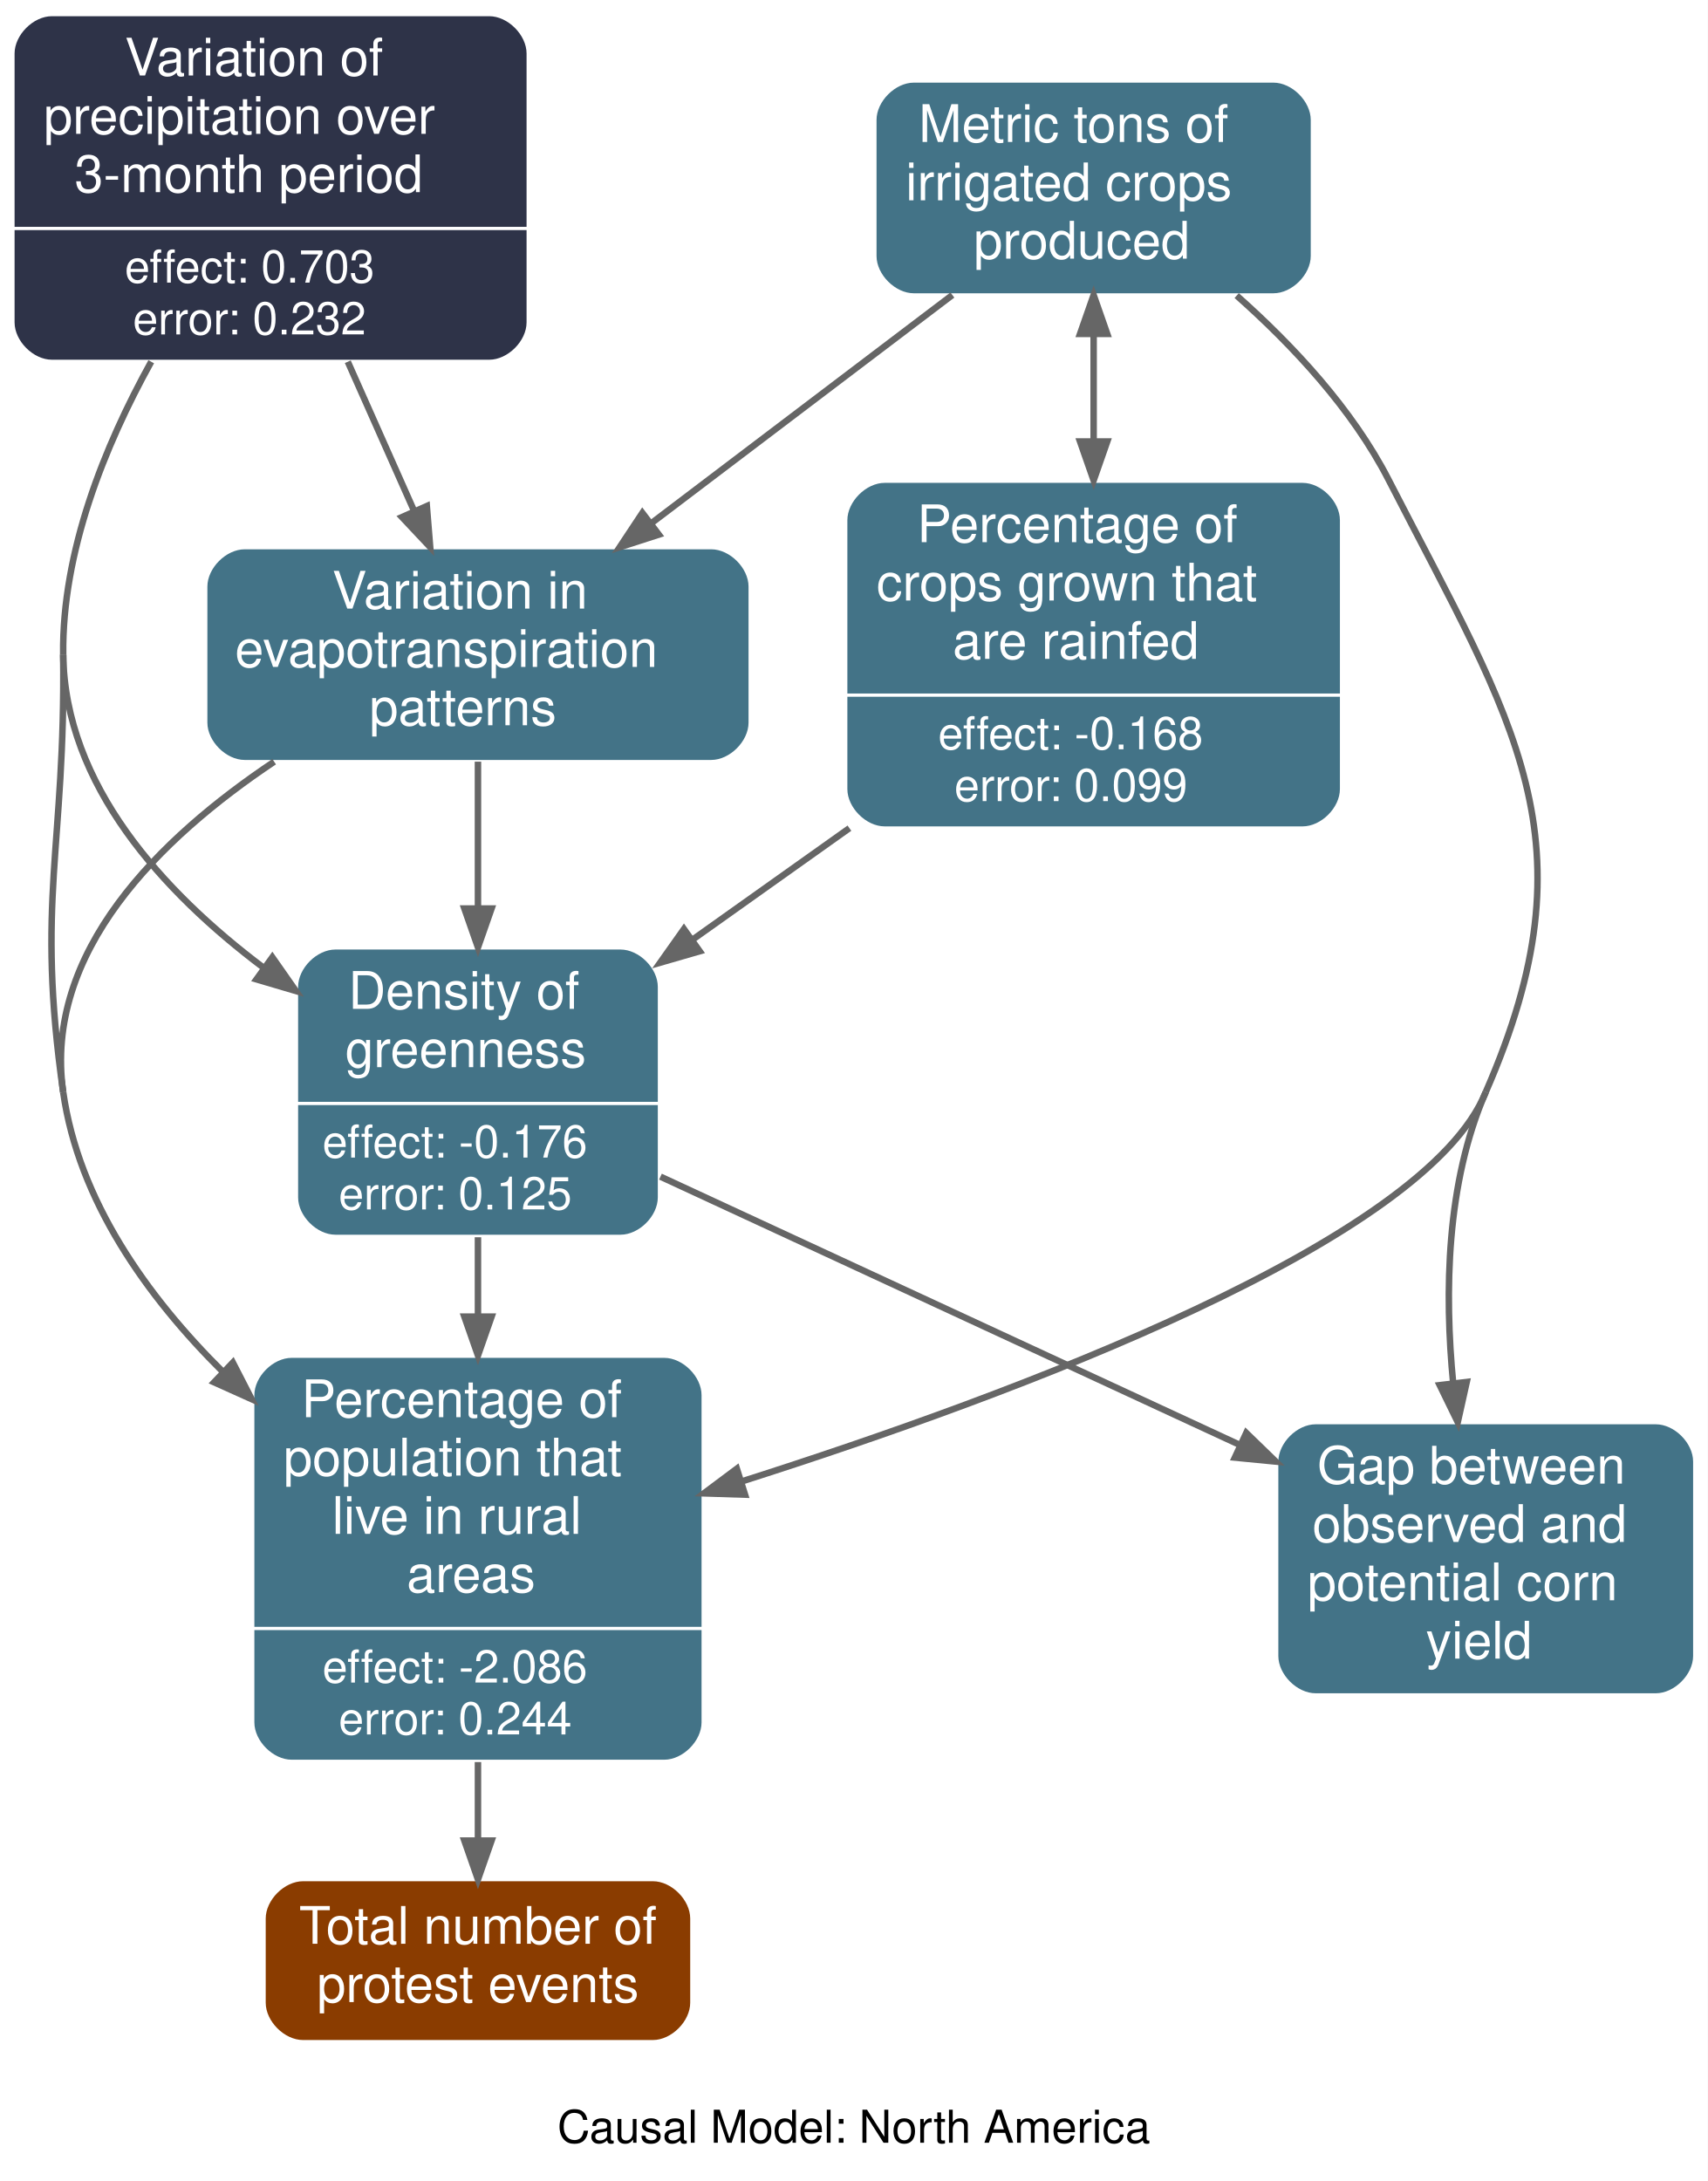
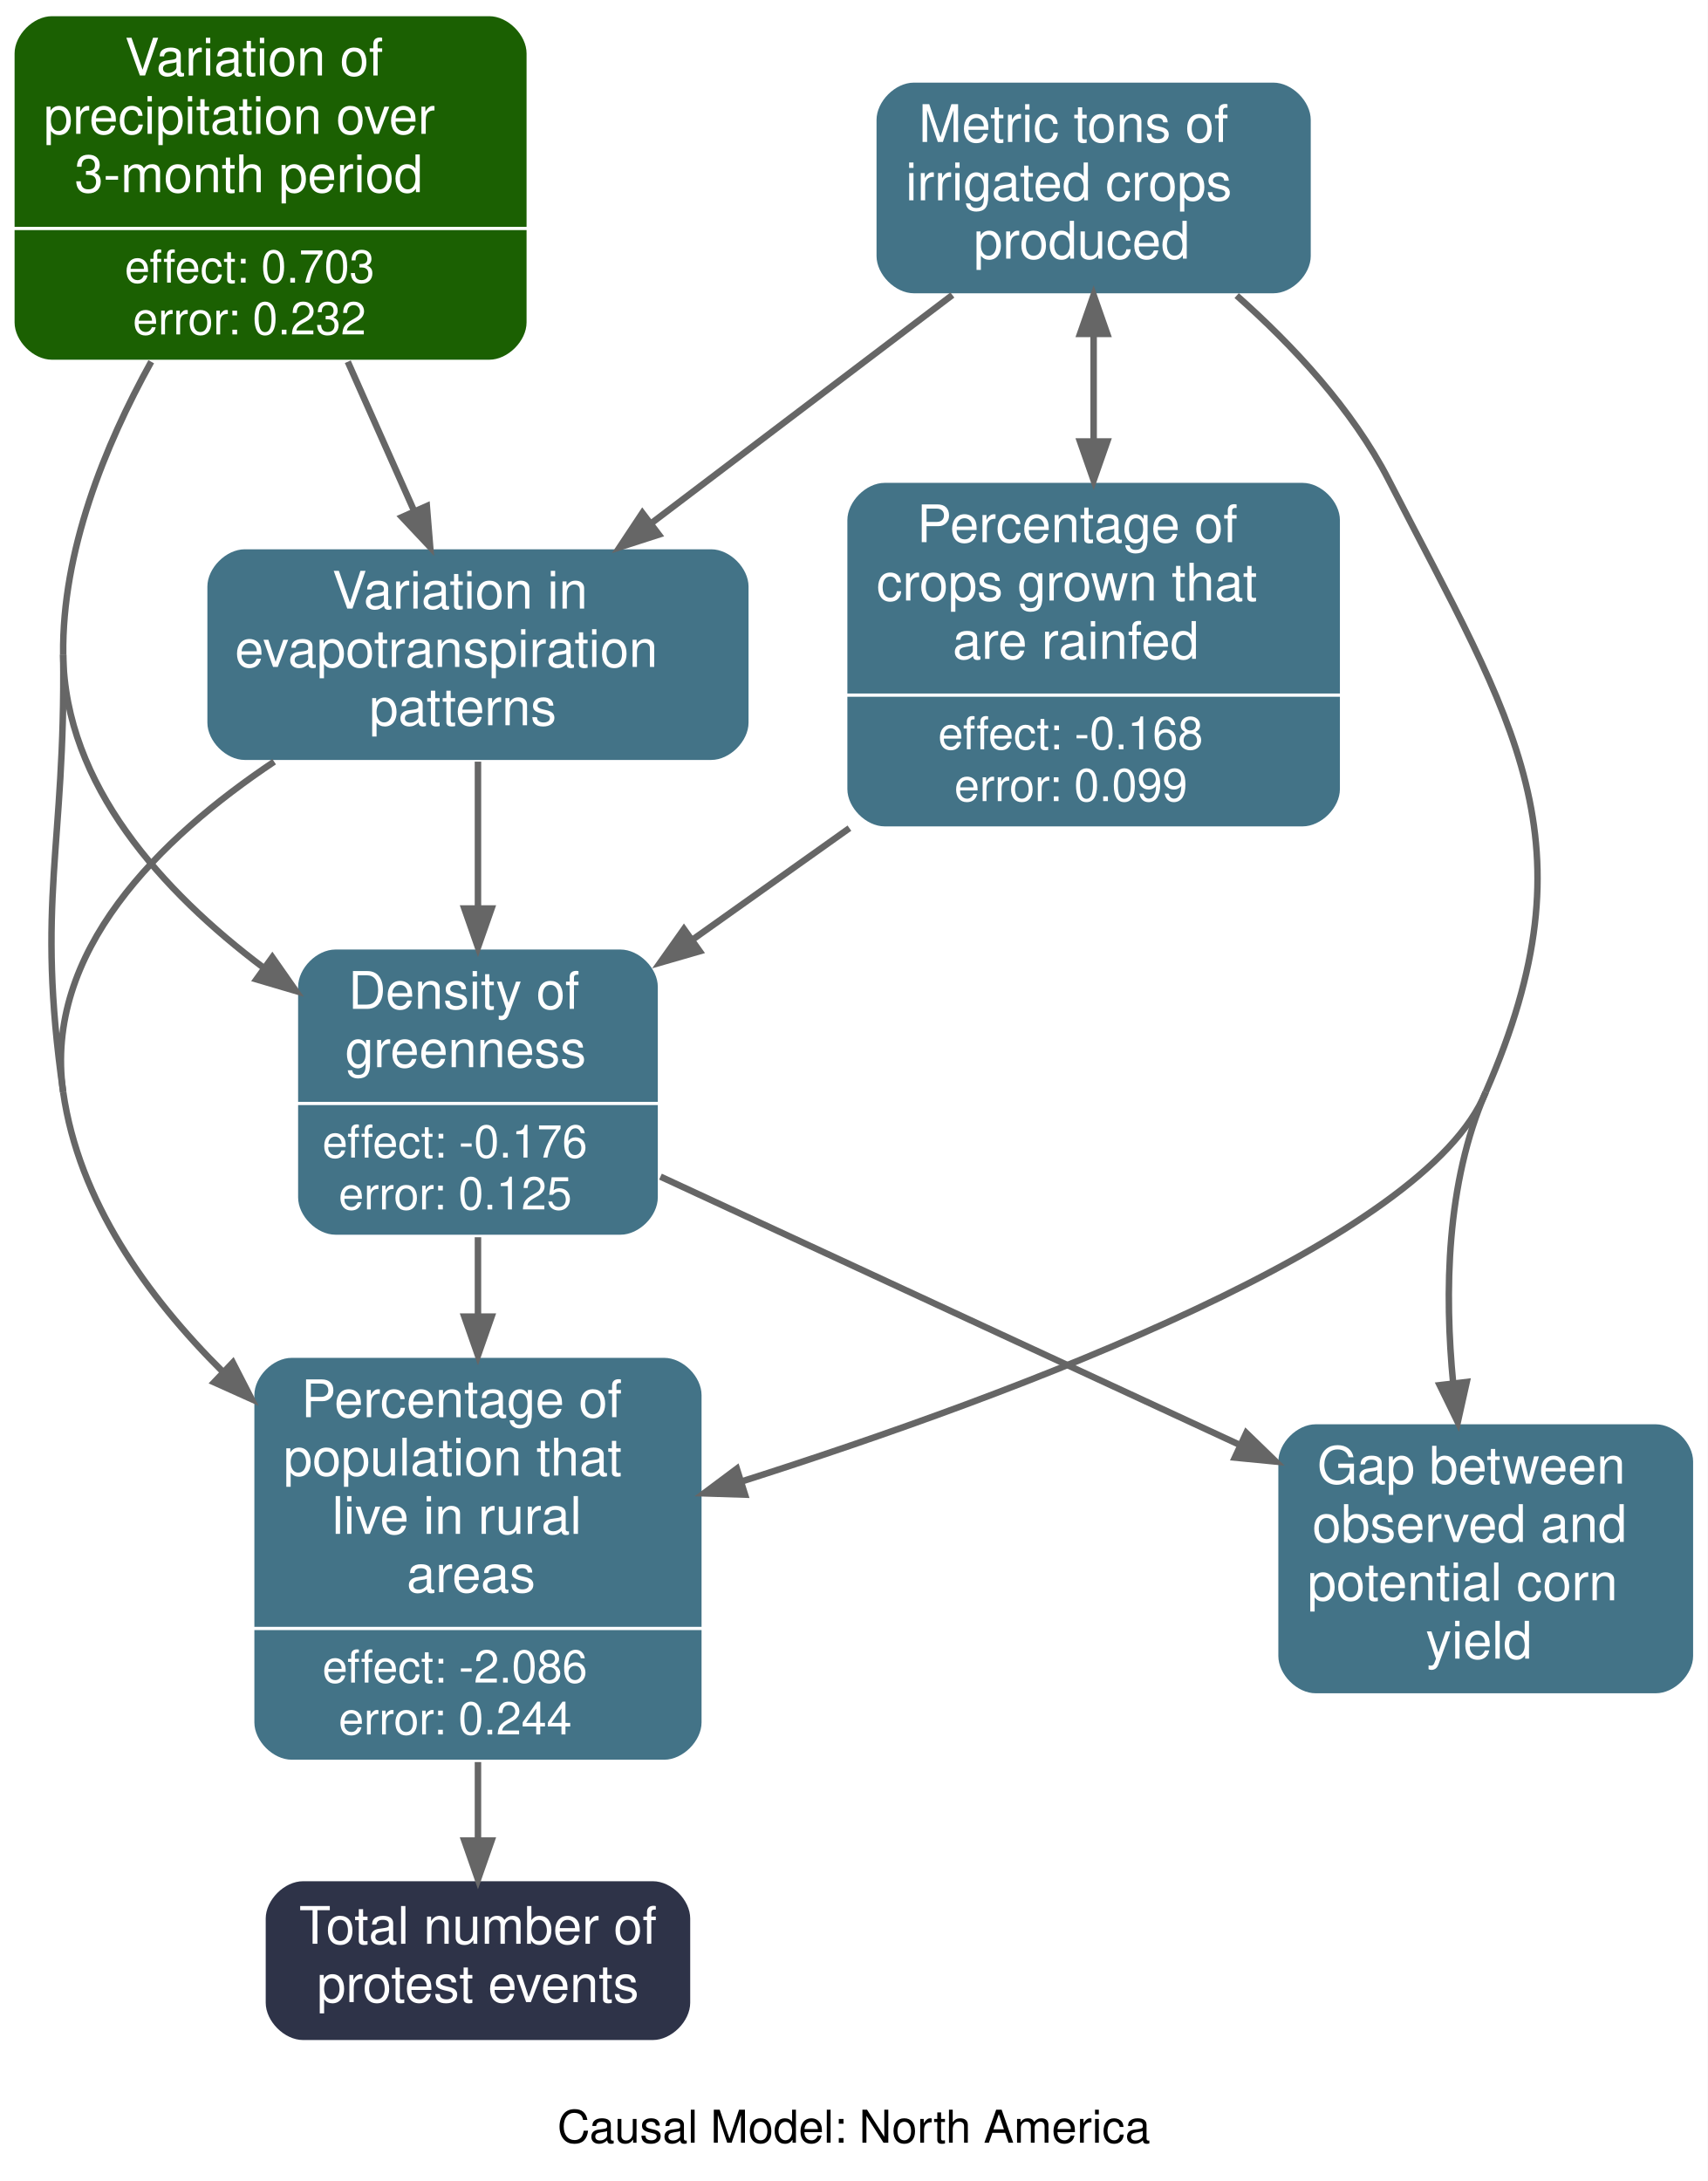
<svg xmlns="http://www.w3.org/2000/svg" width="" height="" viewBox="0.00 0.00 527.00 673.00" preserveAspectRatio="xMinYMin">
  <g id="graph0" class="graph" transform="scale(1 1) rotate(0) translate(4 669)">
    <polygon fill="#ffffff" stroke="transparent" points="-4,4 -4,-669 523,-669 523,4 -4,4" />
    <text text-anchor="middle" x="259.5" y="-7.8" font-family="Helvetica, Arial, sans-serif" font-size="14.00" fill="#000000">Causal Model: North America</text>
    <g id="node1" class="node rankB">
      <path fill="none" stroke="#000000" d="M86,-125.5C86,-125.5 201,-125.5 201,-125.5 207,-125.5 213,-131.5 213,-137.5 213,-137.5 213,-238.5 213,-238.5 213,-244.5 207,-250.5 201,-250.5 201,-250.5 86,-250.5 86,-250.5 80,-250.5 74,-244.5 74,-238.5 74,-238.5 74,-137.5 74,-137.5 74,-131.5 80,-125.5 86,-125.5" />
      <text text-anchor="start" x="89" y="-231.7" font-family="Helvetica, Arial, sans-serif" font-size="16.00" fill="#000000">Percentage of</text>
      <text text-anchor="start" x="83.5" y="-213.7" font-family="Helvetica, Arial, sans-serif" font-size="16.00" fill="#000000">population that</text>
      <text text-anchor="start" x="98.5" y="-195.7" font-family="Helvetica, Arial, sans-serif" font-size="16.00" fill="#000000">live in rural</text>
      <text text-anchor="start" x="121.5" y="-177.7" font-family="Helvetica, Arial, sans-serif" font-size="16.00" fill="#000000">areas</text>
      <polyline fill="none" stroke="#000000" points="74,-166.5 213,-166.5 " />
      <text text-anchor="start" x="95.5" y="-149.8" font-family="Helvetica, Arial, sans-serif" font-size="14.00" fill="#000000">effect: -2.086</text>
      <text text-anchor="start" x="100.5" y="-133.8" font-family="Helvetica, Arial, sans-serif" font-size="14.00" fill="#000000">error: 0.244</text>
    </g>
    <g id="node8" class="node rankC">
      <path fill="none" stroke="#000000" d="M197.5,-89C197.5,-89 89.5,-89 89.5,-89 83.5,-89 77.5,-83 77.5,-77 77.5,-77 77.5,-51 77.5,-51 77.5,-45 83.5,-39 89.5,-39 89.5,-39 197.5,-39 197.5,-39 203.5,-39 209.5,-45 209.5,-51 209.5,-51 209.5,-77 209.5,-77 209.5,-83 203.5,-89 197.5,-89" />
      <text text-anchor="middle" x="143.5" y="-69.2" font-family="Helvetica, Arial, sans-serif" font-size="16.00" fill="#000000">Total number of</text>
      <text text-anchor="middle" x="143.5" y="-51.2" font-family="Helvetica, Arial, sans-serif" font-size="16.00" fill="#000000">protest events</text>
    </g>
    <g id="edge1" class="edge">
      <path fill="none" stroke="#666666" stroke-width="2" d="M143.5,-125.273C143.5,-117.038 143.5,-108.82 143.5,-101.2" />
      <polygon fill="#666666" stroke="#666666" stroke-width="2" points="147.7,-101.044 143.5,-89.044 139.3,-101.044 147.7,-101.044" />
    </g>
    <g id="node2" class="node rankB">
      <path fill="none" stroke="#000000" d="M71.5,-434C71.5,-434 215.5,-434 215.5,-434 221.5,-434 227.5,-440 227.5,-446 227.5,-446 227.5,-488 227.5,-488 227.5,-494 221.5,-500 215.5,-500 215.5,-500 71.5,-500 71.5,-500 65.5,-500 59.5,-494 59.5,-488 59.5,-488 59.5,-446 59.5,-446 59.5,-440 65.5,-434 71.5,-434" />
      <text text-anchor="start" x="98.5" y="-481.2" font-family="Helvetica, Arial, sans-serif" font-size="16.00" fill="#000000">Variation in</text>
      <text text-anchor="start" x="68.5" y="-463.2" font-family="Helvetica, Arial, sans-serif" font-size="16.00" fill="#000000">evapotranspiration</text>
      <text text-anchor="start" x="110" y="-445.2" font-family="Helvetica, Arial, sans-serif" font-size="16.00" fill="#000000">patterns</text>
    </g>
    <g id="edge2" class="edge">
      <path fill="none" stroke="#666666" stroke-width="2" d="M80.61,-433.96C45.264,-410.345 9.33,-375.163 15.5,-332" />
    </g>
    <g id="node3" class="node rankB">
      <path fill="none" stroke="#000000" d="M99.5,-287.5C99.5,-287.5 187.5,-287.5 187.5,-287.5 193.5,-287.5 199.5,-293.5 199.5,-299.5 199.5,-299.5 199.5,-364.5 199.5,-364.5 199.5,-370.5 193.5,-376.5 187.5,-376.5 187.5,-376.5 99.5,-376.5 99.5,-376.5 93.5,-376.5 87.5,-370.5 87.5,-364.5 87.5,-364.5 87.5,-299.5 87.5,-299.5 87.5,-293.5 93.5,-287.5 99.5,-287.5" />
      <text text-anchor="start" x="103.5" y="-357.7" font-family="Helvetica, Arial, sans-serif" font-size="16.00" fill="#000000">Density of</text>
      <text text-anchor="start" x="102.5" y="-339.7" font-family="Helvetica, Arial, sans-serif" font-size="16.00" fill="#000000">greenness</text>
      <polyline fill="none" stroke="#000000" points="87.5,-328.5 199.5,-328.5 " />
      <text text-anchor="start" x="95.5" y="-311.8" font-family="Helvetica, Arial, sans-serif" font-size="14.00" fill="#000000">effect: -0.176</text>
      <text text-anchor="start" x="100.5" y="-295.8" font-family="Helvetica, Arial, sans-serif" font-size="14.00" fill="#000000">error: 0.125</text>
    </g>
    <g id="edge3" class="edge">
      <path fill="none" stroke="#666666" stroke-width="2" d="M143.5,-433.975C143.5,-420.363 143.5,-404.194 143.5,-388.788" />
      <polygon fill="#666666" stroke="#666666" stroke-width="2" points="147.7,-388.661 143.5,-376.661 139.3,-388.661 147.7,-388.661" />
    </g>
    <g id="edge4" class="edge">
      <path fill="none" stroke="#666666" stroke-width="2" d="M143.5,-287.227C143.5,-279.461 143.5,-271.199 143.5,-262.886" />
      <polygon fill="#666666" stroke="#666666" stroke-width="2" points="147.7,-262.722 143.5,-250.722 139.3,-262.722 147.7,-262.722" />
    </g>
    <g id="node7" class="node rankB">
      <path fill="none" stroke="#000000" d="M402,-146C402,-146 507,-146 507,-146 513,-146 519,-152 519,-158 519,-158 519,-218 519,-218 519,-224 513,-230 507,-230 507,-230 402,-230 402,-230 396,-230 390,-224 390,-218 390,-218 390,-158 390,-158 390,-152 396,-146 402,-146" />
      <text text-anchor="start" x="402.5" y="-211.2" font-family="Helvetica, Arial, sans-serif" font-size="16.00" fill="#000000">Gap between</text>
      <text text-anchor="start" x="401" y="-193.2" font-family="Helvetica, Arial, sans-serif" font-size="16.00" fill="#000000">observed and</text>
      <text text-anchor="start" x="399.5" y="-175.2" font-family="Helvetica, Arial, sans-serif" font-size="16.00" fill="#000000">potential corn</text>
      <text text-anchor="start" x="436" y="-157.2" font-family="Helvetica, Arial, sans-serif" font-size="16.00" fill="#000000">yield</text>
    </g>
    <g id="edge5" class="edge">
      <path fill="none" stroke="#666666" stroke-width="2" d="M199.82,-305.923C249.849,-282.758 323.384,-248.709 378.593,-223.147" />
      <polygon fill="#666666" stroke="#666666" stroke-width="2" points="380.605,-226.844 389.729,-217.99 377.075,-219.221 380.605,-226.844" />
    </g>
    <g id="node4" class="node rankA">
      <path fill="none" stroke="#000000" d="M12,-557.5C12,-557.5 147,-557.5 147,-557.5 153,-557.5 159,-563.5 159,-569.5 159,-569.5 159,-652.5 159,-652.5 159,-658.5 153,-664.5 147,-664.5 147,-664.5 12,-664.5 12,-664.5 6,-664.5 0,-658.5 0,-652.5 0,-652.5 0,-569.5 0,-569.5 0,-563.5 6,-557.5 12,-557.5" />
      <text text-anchor="start" x="34.5" y="-645.7" font-family="Helvetica, Arial, sans-serif" font-size="16.00" fill="#000000">Variation of</text>
      <text text-anchor="start" x="9.5" y="-627.7" font-family="Helvetica, Arial, sans-serif" font-size="16.00" fill="#000000">precipitation over</text>
      <text text-anchor="start" x="19" y="-609.7" font-family="Helvetica, Arial, sans-serif" font-size="16.00" fill="#000000">3-month period</text>
      <polyline fill="none" stroke="#000000" points="0,-598.5 159,-598.5 " />
      <text text-anchor="start" x="34.5" y="-581.8" font-family="Helvetica, Arial, sans-serif" font-size="14.00" fill="#000000">effect: 0.703</text>
      <text text-anchor="start" x="37" y="-565.8" font-family="Helvetica, Arial, sans-serif" font-size="14.00" fill="#000000">error: 0.232</text>
    </g>
    <g id="edge6" class="edge">
      <path fill="none" stroke="#666666" stroke-width="2" d="M42.665,-557.376C28.216,-531.274 15.112,-498.733 15.5,-467" />
      <path fill="none" stroke="#666666" stroke-width="2" d="M15.5,-467C16.234,-407.005 7.01,-391.396 15.5,-332" />
      <path fill="none" stroke="#666666" stroke-width="2" d="M15.5,-332C20.284,-298.528 41.248,-269.038 64.868,-245.603" />
      <polygon fill="#666666" stroke="#666666" stroke-width="2" points="67.857,-248.557 73.665,-237.247 62.072,-242.466 67.857,-248.557" />
    </g>
    <g id="edge7" class="edge">
      <path fill="none" stroke="#666666" stroke-width="2" d="M103.331,-557.38C110.061,-542.237 117.308,-525.931 123.769,-511.395" />
      <polygon fill="#666666" stroke="#666666" stroke-width="2" points="127.721,-512.844 128.757,-500.172 120.045,-509.432 127.721,-512.844" />
    </g>
    <g id="edge8" class="edge">
      <path fill="none" stroke="#666666" stroke-width="2" d="M15.5,-467C15.992,-426.785 46.291,-393.751 77.283,-370.427" />
      <polygon fill="#666666" stroke="#666666" stroke-width="2" points="80.043,-373.616 87.332,-363.199 75.138,-366.796 80.043,-373.616" />
    </g>
    <g id="node5" class="node rankB">
      <path fill="none" stroke="#000000" d="M269,-413.5C269,-413.5 398,-413.5 398,-413.5 404,-413.5 410,-419.5 410,-425.5 410,-425.5 410,-508.5 410,-508.5 410,-514.5 404,-520.5 398,-520.5 398,-520.5 269,-520.5 269,-520.5 263,-520.5 257,-514.5 257,-508.5 257,-508.5 257,-425.5 257,-425.5 257,-419.5 263,-413.5 269,-413.5" />
      <text text-anchor="start" x="279" y="-501.7" font-family="Helvetica, Arial, sans-serif" font-size="16.00" fill="#000000">Percentage of</text>
      <text text-anchor="start" x="266.5" y="-483.7" font-family="Helvetica, Arial, sans-serif" font-size="16.00" fill="#000000">crops grown that</text>
      <text text-anchor="start" x="290" y="-465.7" font-family="Helvetica, Arial, sans-serif" font-size="16.00" fill="#000000">are rainfed</text>
      <polyline fill="none" stroke="#000000" points="257,-454.5 410,-454.5 " />
      <text text-anchor="start" x="285.5" y="-437.8" font-family="Helvetica, Arial, sans-serif" font-size="14.00" fill="#000000">effect: -0.168</text>
      <text text-anchor="start" x="290.5" y="-421.8" font-family="Helvetica, Arial, sans-serif" font-size="14.00" fill="#000000">error: 0.099</text>
    </g>
    <g id="edge9" class="edge">
      <path fill="none" stroke="#666666" stroke-width="2" d="M258.134,-413.45C242.156,-402.098 225.403,-390.194 209.792,-379.102" />
      <polygon fill="#666666" stroke="#666666" stroke-width="2" points="211.932,-375.47 199.717,-371.944 207.066,-382.318 211.932,-375.47" />
    </g>
    <g id="node6" class="node rankB">
      <path fill="none" stroke="#000000" d="M278,-578C278,-578 389,-578 389,-578 395,-578 401,-584 401,-590 401,-590 401,-632 401,-632 401,-638 395,-644 389,-644 389,-644 278,-644 278,-644 272,-644 266,-638 266,-632 266,-632 266,-590 266,-590 266,-584 272,-578 278,-578" />
      <text text-anchor="start" x="279.5" y="-625.2" font-family="Helvetica, Arial, sans-serif" font-size="16.00" fill="#000000">Metric tons of</text>
      <text text-anchor="start" x="275.5" y="-607.2" font-family="Helvetica, Arial, sans-serif" font-size="16.00" fill="#000000">irrigated crops</text>
      <text text-anchor="start" x="296.5" y="-589.2" font-family="Helvetica, Arial, sans-serif" font-size="16.00" fill="#000000">produced</text>
    </g>
    <g id="edge11" class="edge">
      <path fill="none" stroke="#666666" stroke-width="2" d="M377.644,-577.789C394.969,-562.42 413.34,-542.745 424.5,-521 463.335,-445.332 488.55,-409.938 454.5,-332" />
      <path fill="none" stroke="#666666" stroke-width="2" d="M454.5,-332C436.064,-286.148 310.607,-239.17 224.78,-211.833" />
      <polygon fill="#666666" stroke="#666666" stroke-width="2" points="225.917,-207.788 213.21,-208.19 223.394,-215.8 225.917,-207.788" />
    </g>
    <g id="edge12" class="edge">
      <path fill="none" stroke="#666666" stroke-width="2" d="M289.91,-577.963C262.251,-557 226.271,-529.731 196.901,-507.472" />
      <polygon fill="#666666" stroke="#666666" stroke-width="2" points="199.316,-504.033 187.216,-500.132 194.242,-510.727 199.316,-504.033" />
    </g>
    <g id="edge13" class="edge">
      <path fill="none" stroke="#666666" stroke-width="2" d="M333.5,-565.886C333.5,-555.379 333.5,-543.98 333.5,-532.783" />
      <polygon fill="#666666" stroke="#666666" stroke-width="2" points="329.3,-565.963 333.5,-577.963 337.7,-565.963 329.3,-565.963" />
      <polygon fill="#666666" stroke="#666666" stroke-width="2" points="337.7,-532.764 333.5,-520.764 329.3,-532.764 337.7,-532.764" />
    </g>
    <g id="edge14" class="edge">
      <path fill="none" stroke="#666666" stroke-width="2" d="M454.5,-332C442.294,-304.062 441.718,-270.063 444.46,-242.118" />
      <polygon fill="#666666" stroke="#666666" stroke-width="2" points="448.637,-242.558 445.869,-230.149 440.295,-241.576 448.637,-242.558" />
    </g>
  </g>
  <style>.node path {
  stroke: #fff;
}
.node text {
  fill: #fff;
}
.node polyline {
  stroke: #fff;
}
.rankA path {
-   fill: #2e3348;
+   fill: #1b6002;
}
.rankB path {
  fill: #437387;
}
.rankC path {
-   fill: #8a3c00;
+   fill: #2e3348;
}
</style>
</svg>
